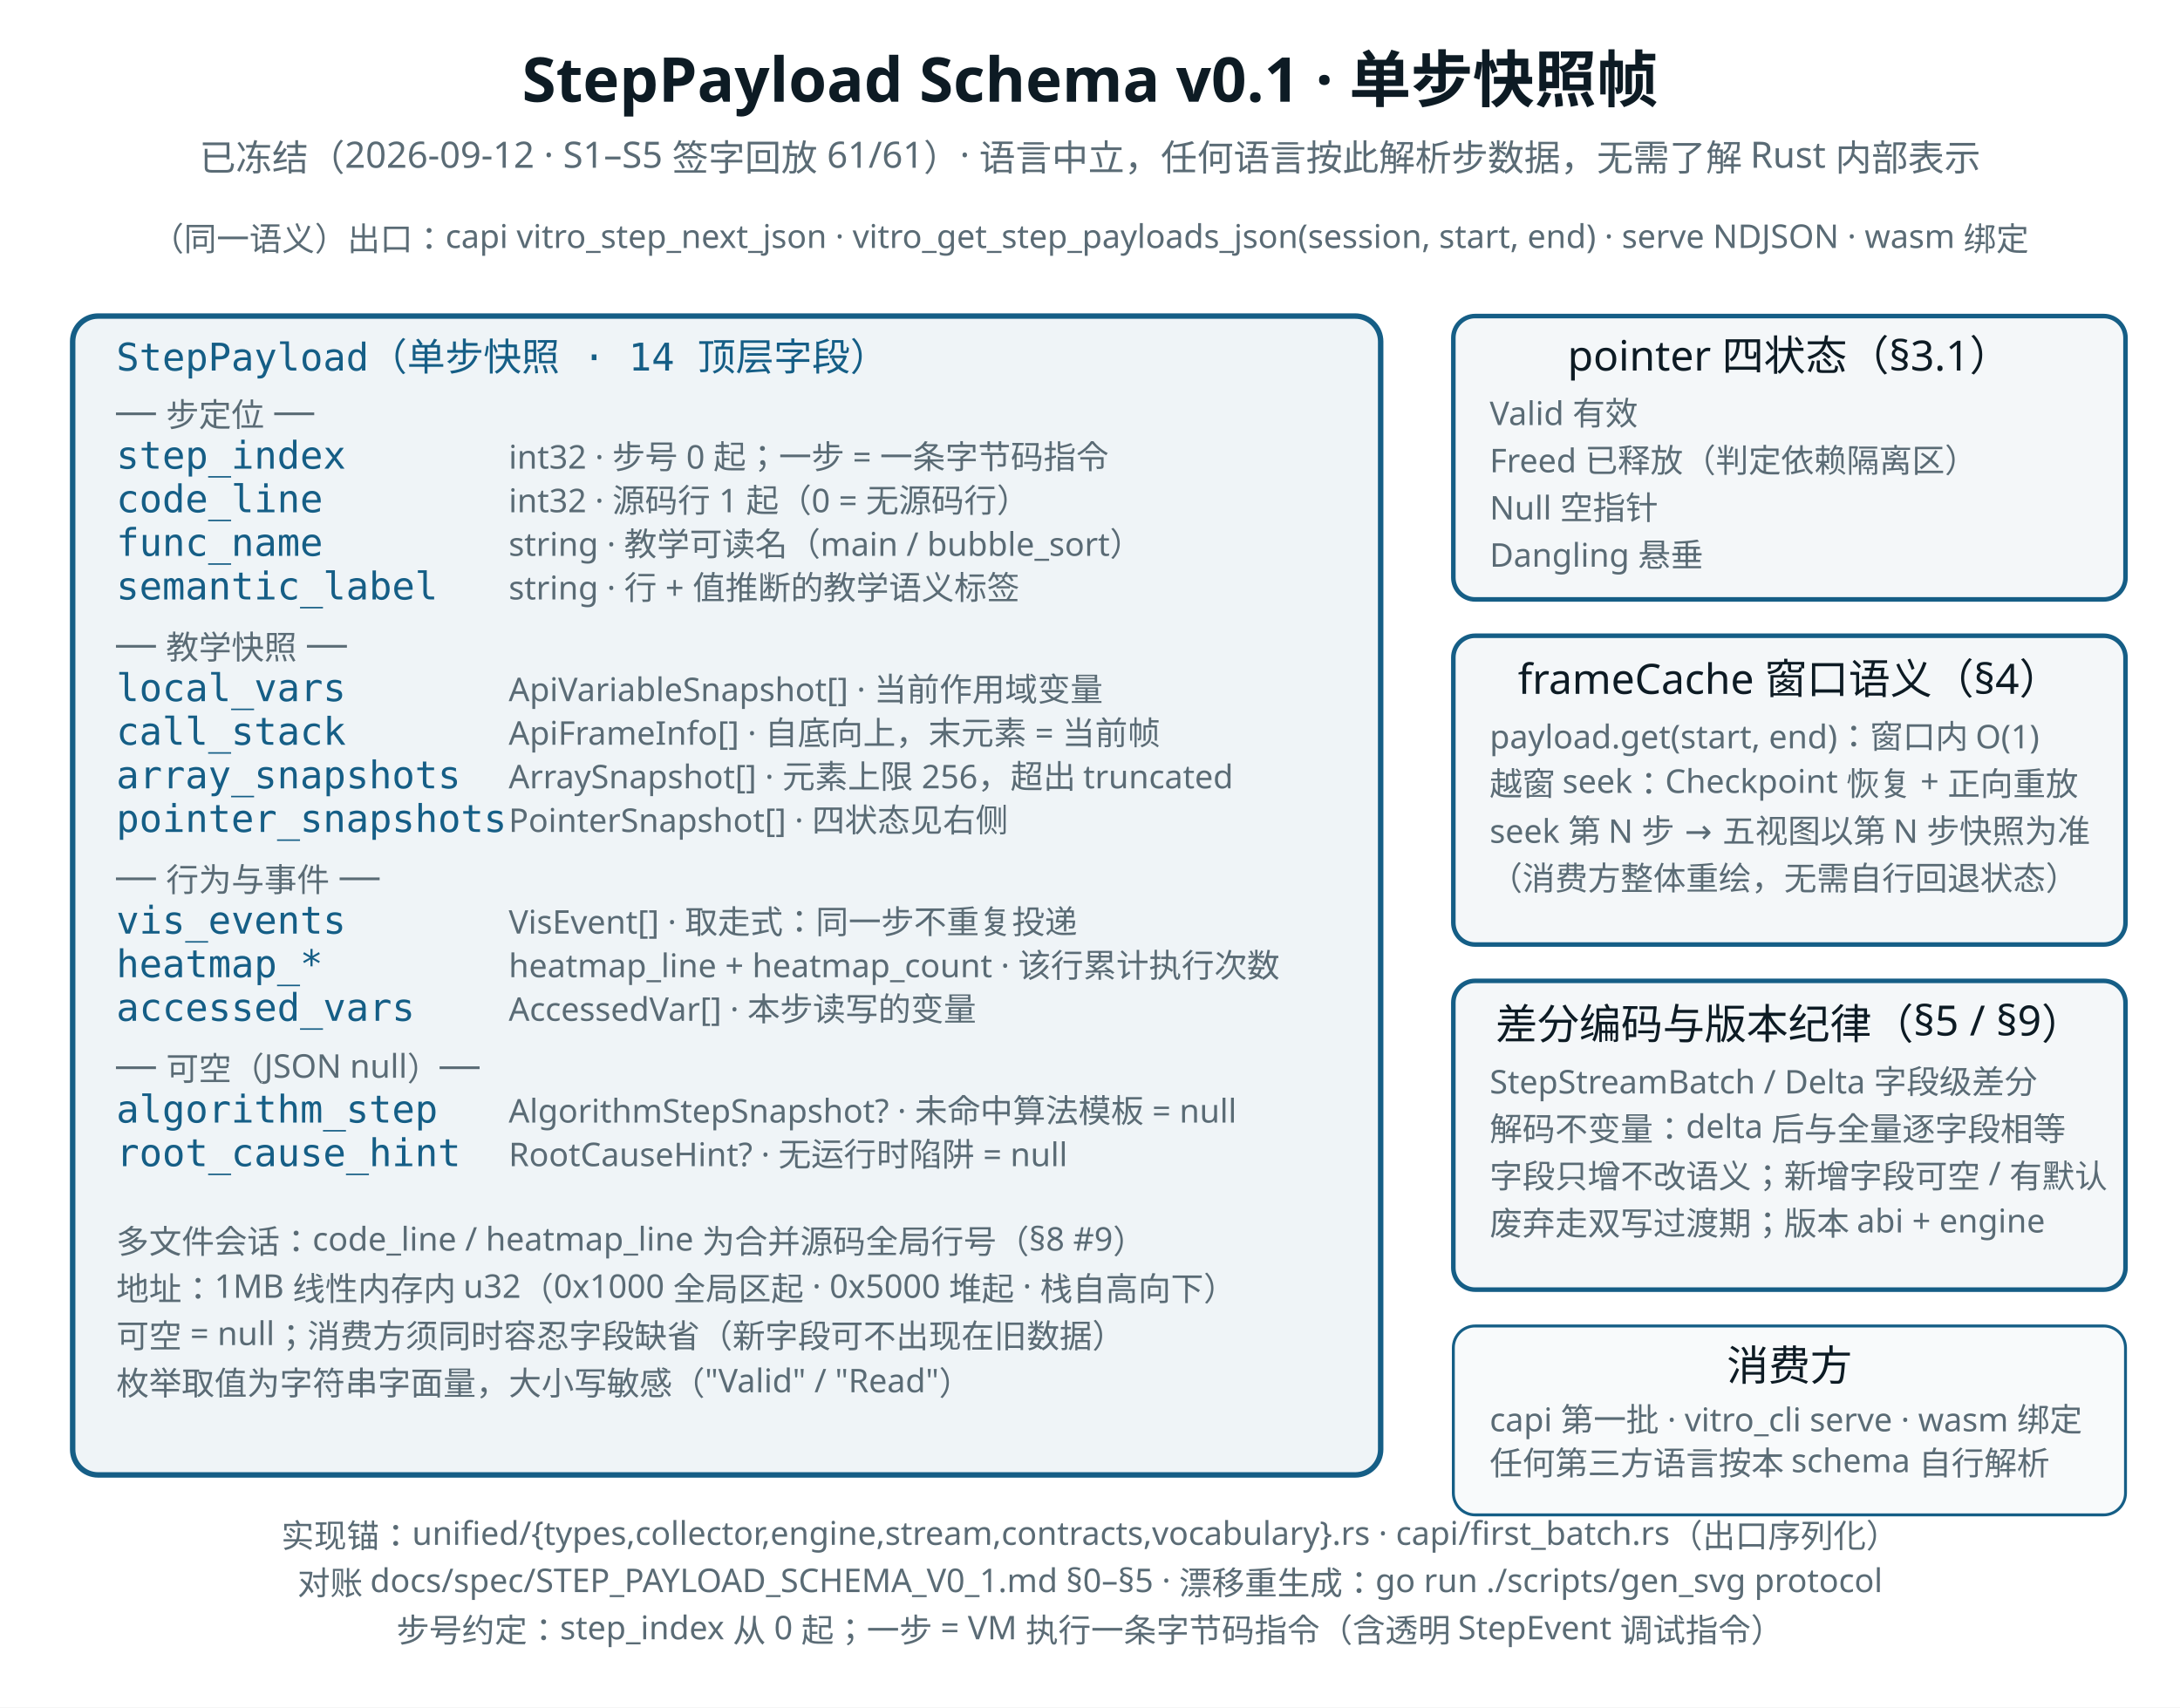
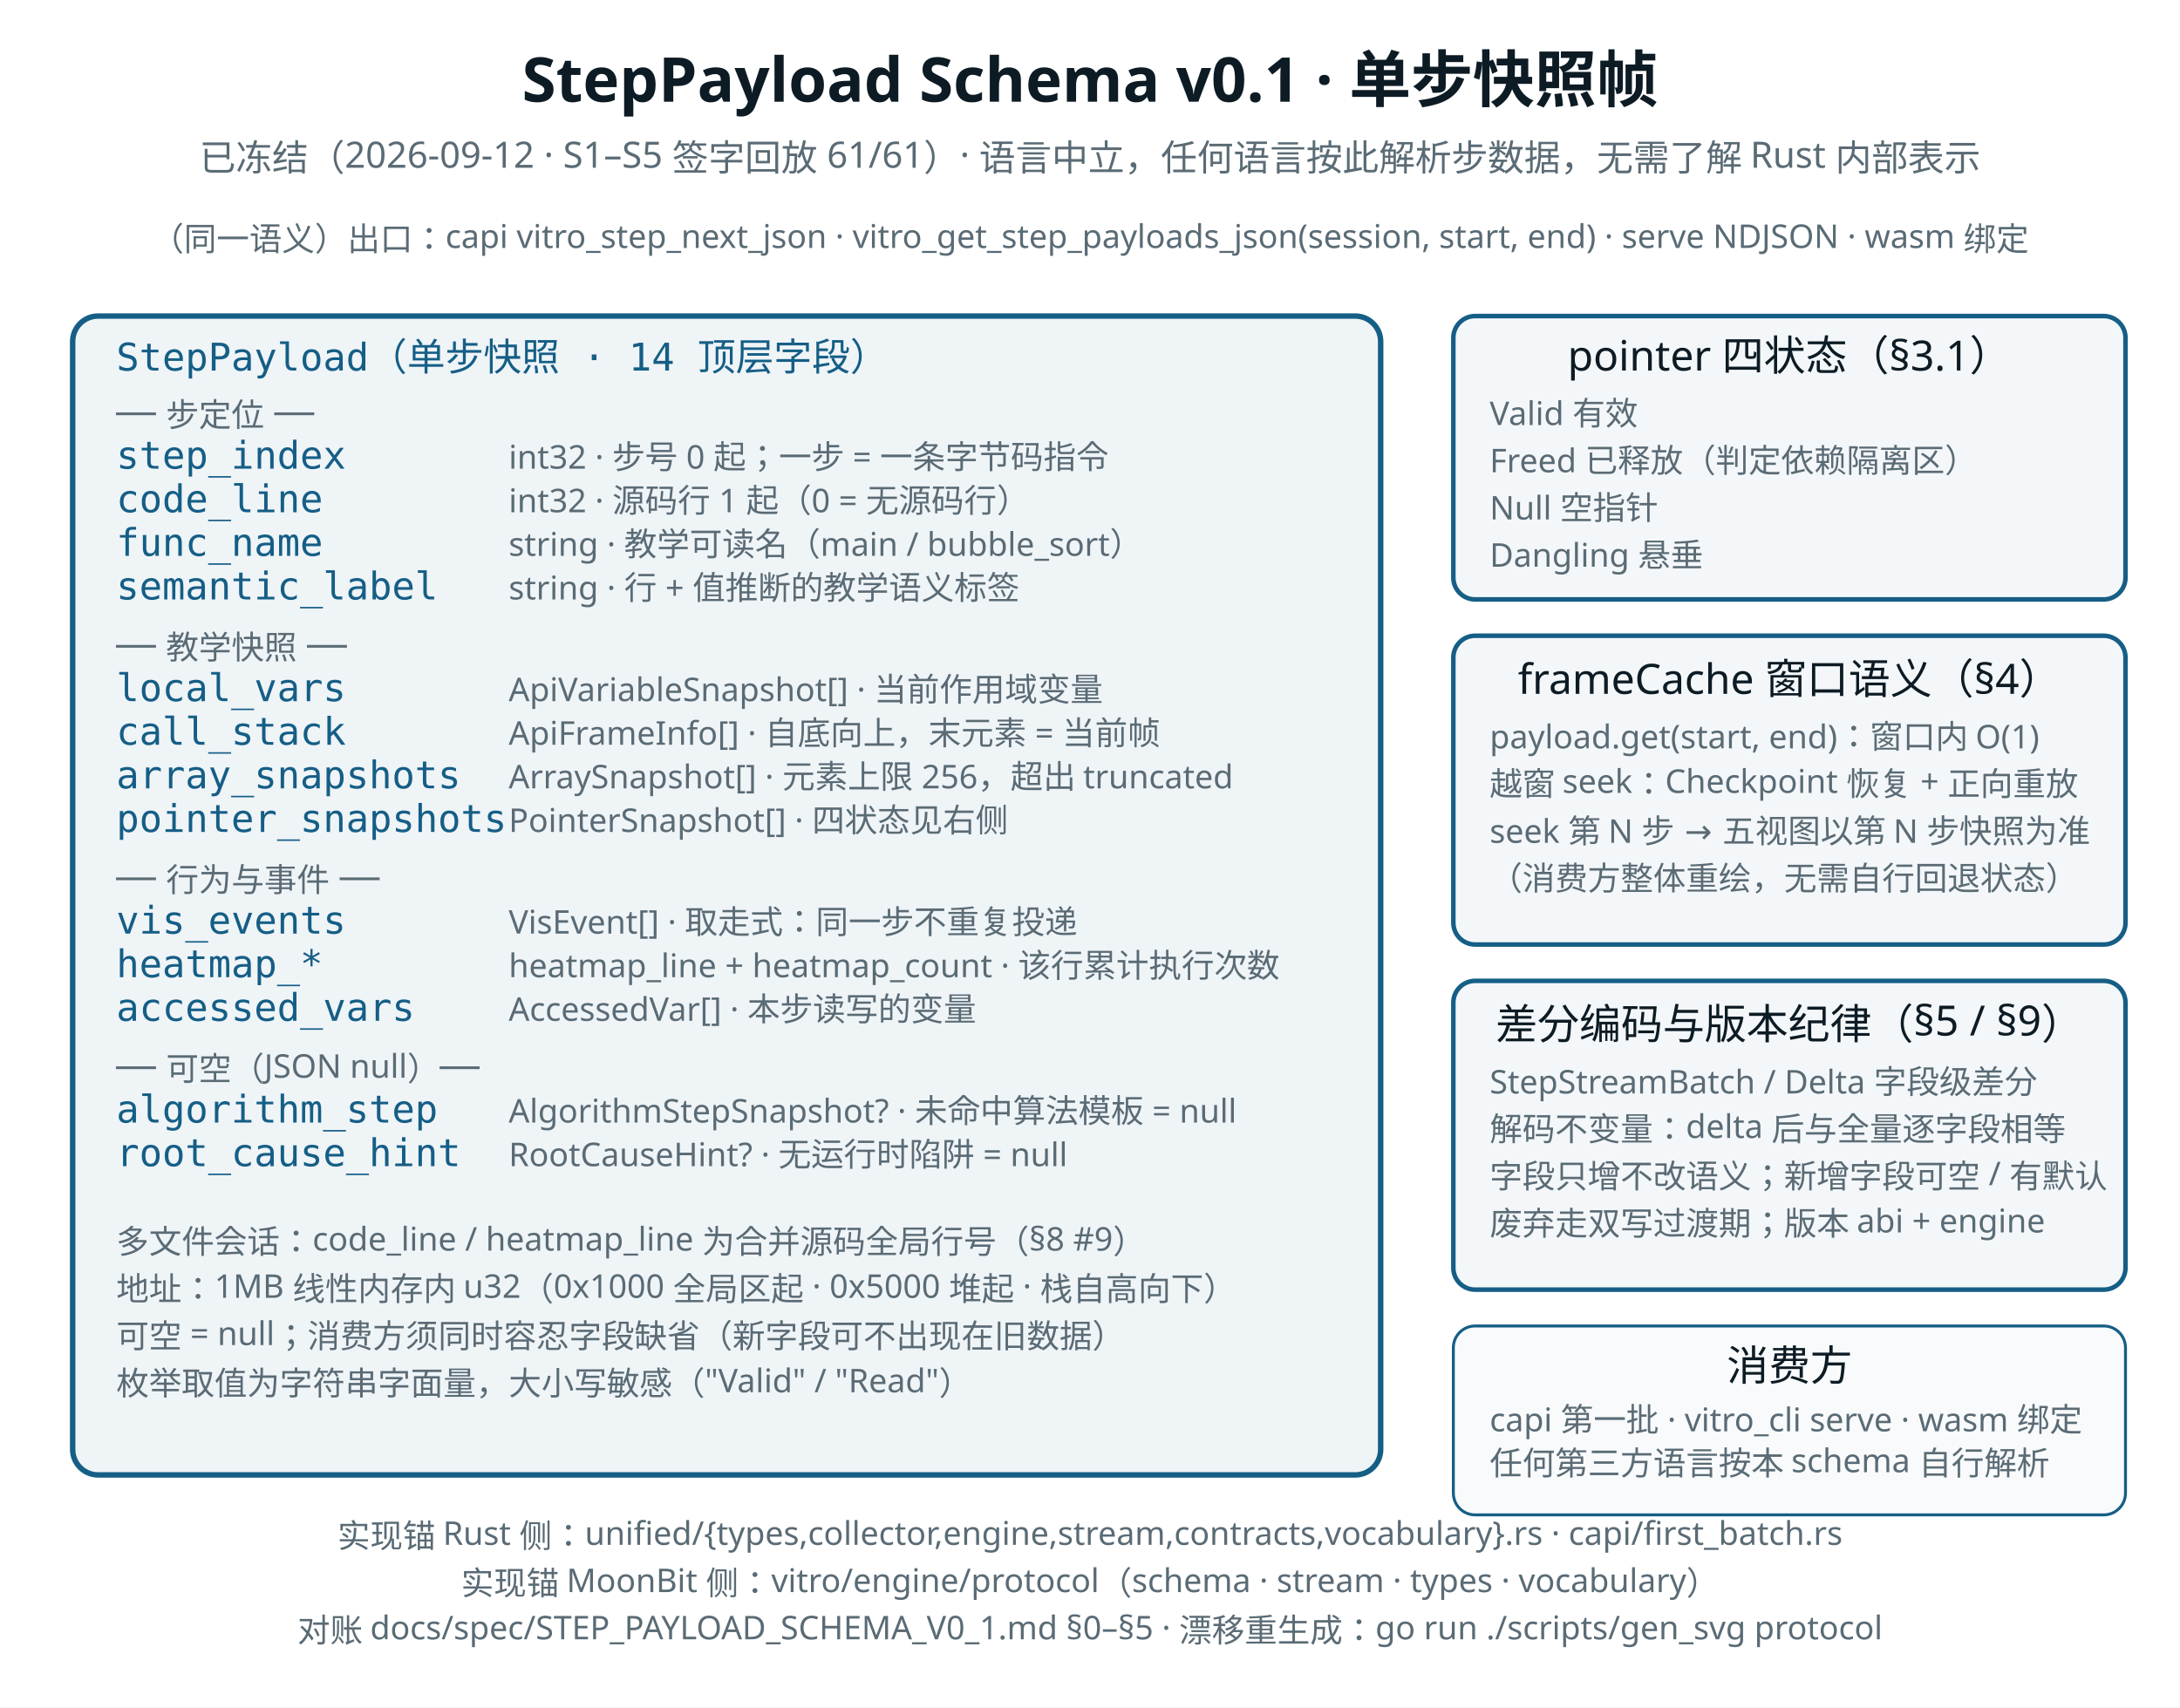
<svg xmlns="http://www.w3.org/2000/svg" viewBox="0 0 1200 940" role="img" aria-label="vitro StepPayload v0.1 帧结构">
  <style>
    .bg     { fill: #FFFFFF; }
    .core   { fill: #155E86; fill-opacity: .07; stroke: #155E86; stroke-width: 3; }
    .card   { fill: #155E86; fill-opacity: .05; stroke: #155E86; stroke-width: 2.5; }
    .cons   { fill: none; stroke: #94A3AD; stroke-width: 2; }
    .warn   { fill: #155E86; fill-opacity: .04; stroke: #94A3AD; stroke-width: 2; stroke-dasharray: 7 5; }
    .plan   { fill: none; stroke: #94A3AD; stroke-width: 1.8; stroke-dasharray: 5 4; }
    .line   { stroke: #94A3AD; stroke-width: 3; fill: none; }
    .edge   { stroke: #94A3AD; stroke-width: 2.5; fill: none; }
    .ahf    { fill: #94A3AD; stroke: none; }
    .tn     { font-family: "Consolas","Cascadia Mono",monospace; font-size: 17px; fill: #155E86; stroke: none; }
    .zone   { fill: #155E86; fill-opacity: .028; stroke: #155E86; stroke-width: 1.6; }
    .tt     { font-family: "Segoe UI","Microsoft YaHei",sans-serif; font-size: 34px; font-weight: 600; fill: #0D1B24; stroke: none; }
    .t      { font-family: "Segoe UI","Microsoft YaHei",sans-serif; font-size: 23px; fill: #0D1B24; stroke: none; }
    .ts     { font-family: "Consolas","Cascadia Mono",monospace; font-size: 21px; fill: #155E86; stroke: none; }
    .tm     { font-family: "Segoe UI","Microsoft YaHei",sans-serif; font-size: 20px; fill: #5A6B75; stroke: none; }
    .tc     { font-family: "Segoe UI","Microsoft YaHei",sans-serif; font-size: 18px; fill: #5A6B75; stroke: none; }
    @media (prefers-color-scheme: dark) {
      .bg   { fill: #0D1B24; }
      .core { stroke: #4FB3E8; fill: #4FB3E8; fill-opacity: .1; }
      .card { stroke: #4FB3E8; fill: #4FB3E8; fill-opacity: .07; }
      .zone { stroke: #4FB3E8; fill: #4FB3E8; fill-opacity: .05; }
      .cons, .warn, .plan { stroke: #5A6B75; }
      .line, .edge { stroke: #5A6B75; }
      .ahf  { fill: #5A6B75; }
      .tt, .t { fill: #E9F1F7; }
      .ts, .tn { fill: #4FB3E8; }
      .tm, .tc { fill: #94A3AD; }
    }
  </style>
  <rect class="bg" width="1200" height="940" />
  <text class="tt" x="600" y="56" text-anchor="middle">StepPayload Schema v0.1 · 单步快照帧</text>
  <text class="tm" x="600" y="94" text-anchor="middle">已冻结（2026-09-12 · S1–S5 签字回放 61/61）· 语言中立，任何语言按此解析步数据，无需了解 Rust 内部表示</text>
  <text class="tc" x="600" y="138" text-anchor="middle">（同一语义）出口：capi vitro_step_next_json · vitro_get_step_payloads_json(session, start, end) · serve NDJSON · wasm 绑定</text>
  <rect class="core" x="40" y="174" width="720" height="638" rx="14" />
  <text class="ts" x="64" y="204" text-anchor="start">StepPayload（单步快照 · 14 顶层字段）</text>
  <text class="tc" x="64" y="234" text-anchor="start">── 步定位 ──</text>
  <text class="ts" x="64" y="258" text-anchor="start">step_index</text>
  <text class="tc" x="280" y="258" text-anchor="start">int32 · 步号 0 起；一步 = 一条字节码指令</text>
  <text class="ts" x="64" y="282" text-anchor="start">code_line</text>
  <text class="tc" x="280" y="282" text-anchor="start">int32 · 源码行 1 起（0 = 无源码行）</text>
  <text class="ts" x="64" y="306" text-anchor="start">func_name</text>
  <text class="tc" x="280" y="306" text-anchor="start">string · 教学可读名（main / bubble_sort）</text>
  <text class="ts" x="64" y="330" text-anchor="start">semantic_label</text>
  <text class="tc" x="280" y="330" text-anchor="start">string · 行 + 值推断的教学语义标签</text>
  <text class="tc" x="64" y="362" text-anchor="start">── 教学快照 ──</text>
  <text class="ts" x="64" y="386" text-anchor="start">local_vars</text>
  <text class="tc" x="280" y="386" text-anchor="start">ApiVariableSnapshot[] · 当前作用域变量</text>
  <text class="ts" x="64" y="410" text-anchor="start">call_stack</text>
  <text class="tc" x="280" y="410" text-anchor="start">ApiFrameInfo[] · 自底向上，末元素 = 当前帧</text>
  <text class="ts" x="64" y="434" text-anchor="start">array_snapshots</text>
  <text class="tc" x="280" y="434" text-anchor="start">ArraySnapshot[] · 元素上限 256，超出 truncated</text>
  <text class="ts" x="64" y="458" text-anchor="start">pointer_snapshots</text>
  <text class="tc" x="280" y="458" text-anchor="start">PointerSnapshot[] · 四状态见右侧</text>
  <text class="tc" x="64" y="490" text-anchor="start">── 行为与事件 ──</text>
  <text class="ts" x="64" y="514" text-anchor="start">vis_events</text>
  <text class="tc" x="280" y="514" text-anchor="start">VisEvent[] · 取走式：同一步不重复投递</text>
  <text class="ts" x="64" y="538" text-anchor="start">heatmap_*</text>
  <text class="tc" x="280" y="538" text-anchor="start">heatmap_line + heatmap_count · 该行累计执行次数</text>
  <text class="ts" x="64" y="562" text-anchor="start">accessed_vars</text>
  <text class="tc" x="280" y="562" text-anchor="start">AccessedVar[] · 本步读写的变量</text>
  <text class="tc" x="64" y="594" text-anchor="start">── 可空（JSON null）──</text>
  <text class="ts" x="64" y="618" text-anchor="start">algorithm_step</text>
  <text class="tc" x="280" y="618" text-anchor="start">AlgorithmStepSnapshot? · 未命中算法模板 = null</text>
  <text class="ts" x="64" y="642" text-anchor="start">root_cause_hint</text>
  <text class="tc" x="280" y="642" text-anchor="start">RootCauseHint? · 无运行时陷阱 = null</text>
  <text class="tc" x="64" y="690" text-anchor="start">多文件会话：code_line / heatmap_line 为合并源码全局行号（§8 #9）</text>
  <text class="tc" x="64" y="716" text-anchor="start">地址：1MB 线性内存内 u32（0x1000 全局区起 · 0x5000 堆起 · 栈自高向下）</text>
  <text class="tc" x="64" y="742" text-anchor="start">可空 = null；消费方须同时容忍字段缺省（新字段可不出现在旧数据）</text>
  <text class="tc" x="64" y="768" text-anchor="start">枚举取值为字符串字面量，大小写敏感（"Valid" / "Read"）</text>
  <rect class="card" x="800" y="174" width="370" height="156" rx="12" />
  <text class="t" x="985" y="204" text-anchor="middle">pointer 四状态（§3.1）</text>
  <text class="tc" x="820" y="234" text-anchor="start">Valid 有效</text>
  <text class="tc" x="820" y="260" text-anchor="start">Freed 已释放（判定依赖隔离区）</text>
  <text class="tc" x="820" y="286" text-anchor="start">Null 空指针</text>
  <text class="tc" x="820" y="312" text-anchor="start">Dangling 悬垂</text>
  <rect class="card" x="800" y="350" width="370" height="170" rx="12" />
  <text class="t" x="985" y="382" text-anchor="middle">frameCache 窗口语义（§4）</text>
  <text class="tc" x="820" y="412" text-anchor="start">payload.get(start, end)：窗口内 O(1)</text>
  <text class="tc" x="820" y="438" text-anchor="start">越窗 seek：Checkpoint 恢复 + 正向重放</text>
  <text class="tc" x="820" y="464" text-anchor="start">seek 第 N 步 → 五视图以第 N 步快照为准</text>
  <text class="tc" x="820" y="490" text-anchor="start">（消费方整体重绘，无需自行回退状态）</text>
  <rect class="card" x="800" y="540" width="370" height="170" rx="12" />
  <text class="t" x="985" y="572" text-anchor="middle">差分编码与版本纪律（§5 / §9）</text>
  <text class="tc" x="820" y="602" text-anchor="start">StepStreamBatch / Delta 字段级差分</text>
  <text class="tc" x="820" y="628" text-anchor="start">解码不变量：delta 后与全量逐字段相等</text>
  <text class="tc" x="820" y="654" text-anchor="start">字段只增不改语义；新增字段可空 / 有默认</text>
  <text class="tc" x="820" y="680" text-anchor="start">废弃走双写过渡期；版本 abi + engine</text>
  <rect class="zone" x="800" y="730" width="370" height="104" rx="12" />
  <text class="t" x="985" y="760" text-anchor="middle">消费方</text>
  <text class="tc" x="820" y="788" text-anchor="start">capi 第一批 · vitro_cli serve · wasm 绑定</text>
  <text class="tc" x="820" y="812" text-anchor="start">任何第三方语言按本 schema 自行解析</text>
-   <text class="tc" x="600" y="852" text-anchor="middle">实现锚：unified/{types,collector,engine,stream,contracts,vocabulary}.rs · capi/first_batch.rs（出口序列化）</text>
-   <text class="tc" x="600" y="878" text-anchor="middle">对账 docs/spec/STEP_PAYLOAD_SCHEMA_V0_1.md §0–§5 · 漂移重生成：go run ./scripts/gen_svg protocol</text>
-   <text class="tc" x="600" y="904" text-anchor="middle">步号约定：step_index 从 0 起；一步 = VM 执行一条字节码指令（含透明 StepEvent 调试指令）</text>
+   <text class="tc" x="600" y="852" text-anchor="middle">实现锚 Rust 侧：unified/{types,collector,engine,stream,contracts,vocabulary}.rs · capi/first_batch.rs</text>
+   <text class="tc" x="600" y="878" text-anchor="middle">实现锚 MoonBit 侧：vitro/engine/protocol（schema · stream · types · vocabulary）</text>
+   <text class="tc" x="600" y="904" text-anchor="middle">对账 docs/spec/STEP_PAYLOAD_SCHEMA_V0_1.md §0–§5 · 漂移重生成：go run ./scripts/gen_svg protocol</text>
</svg>
